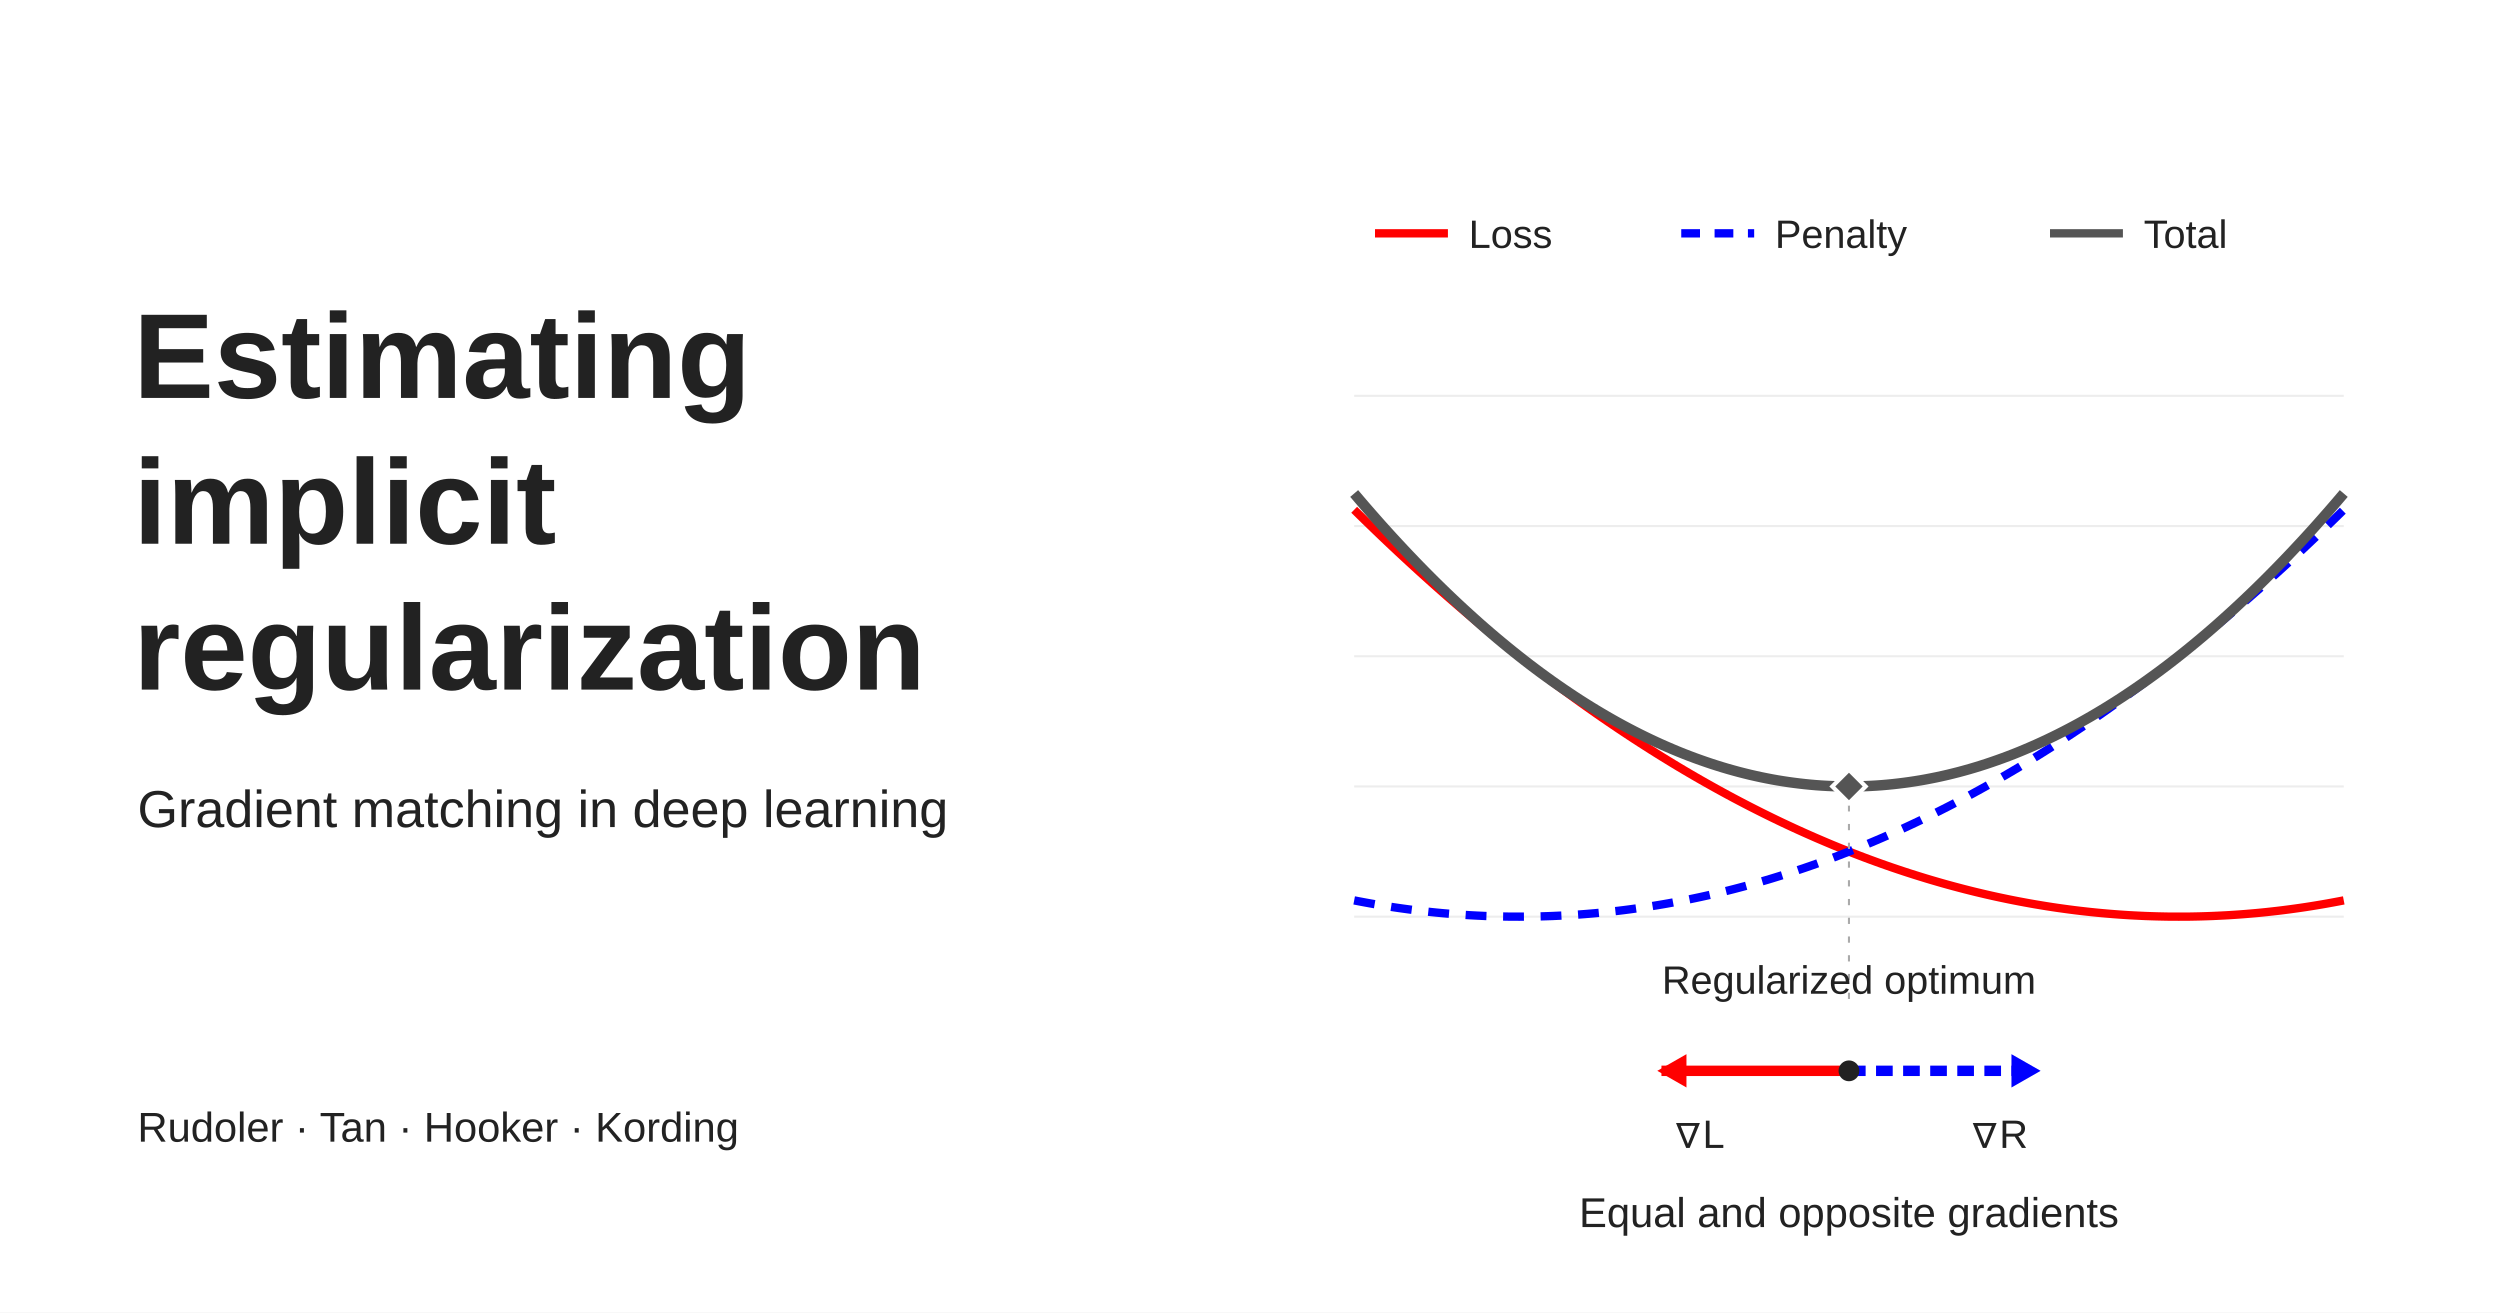
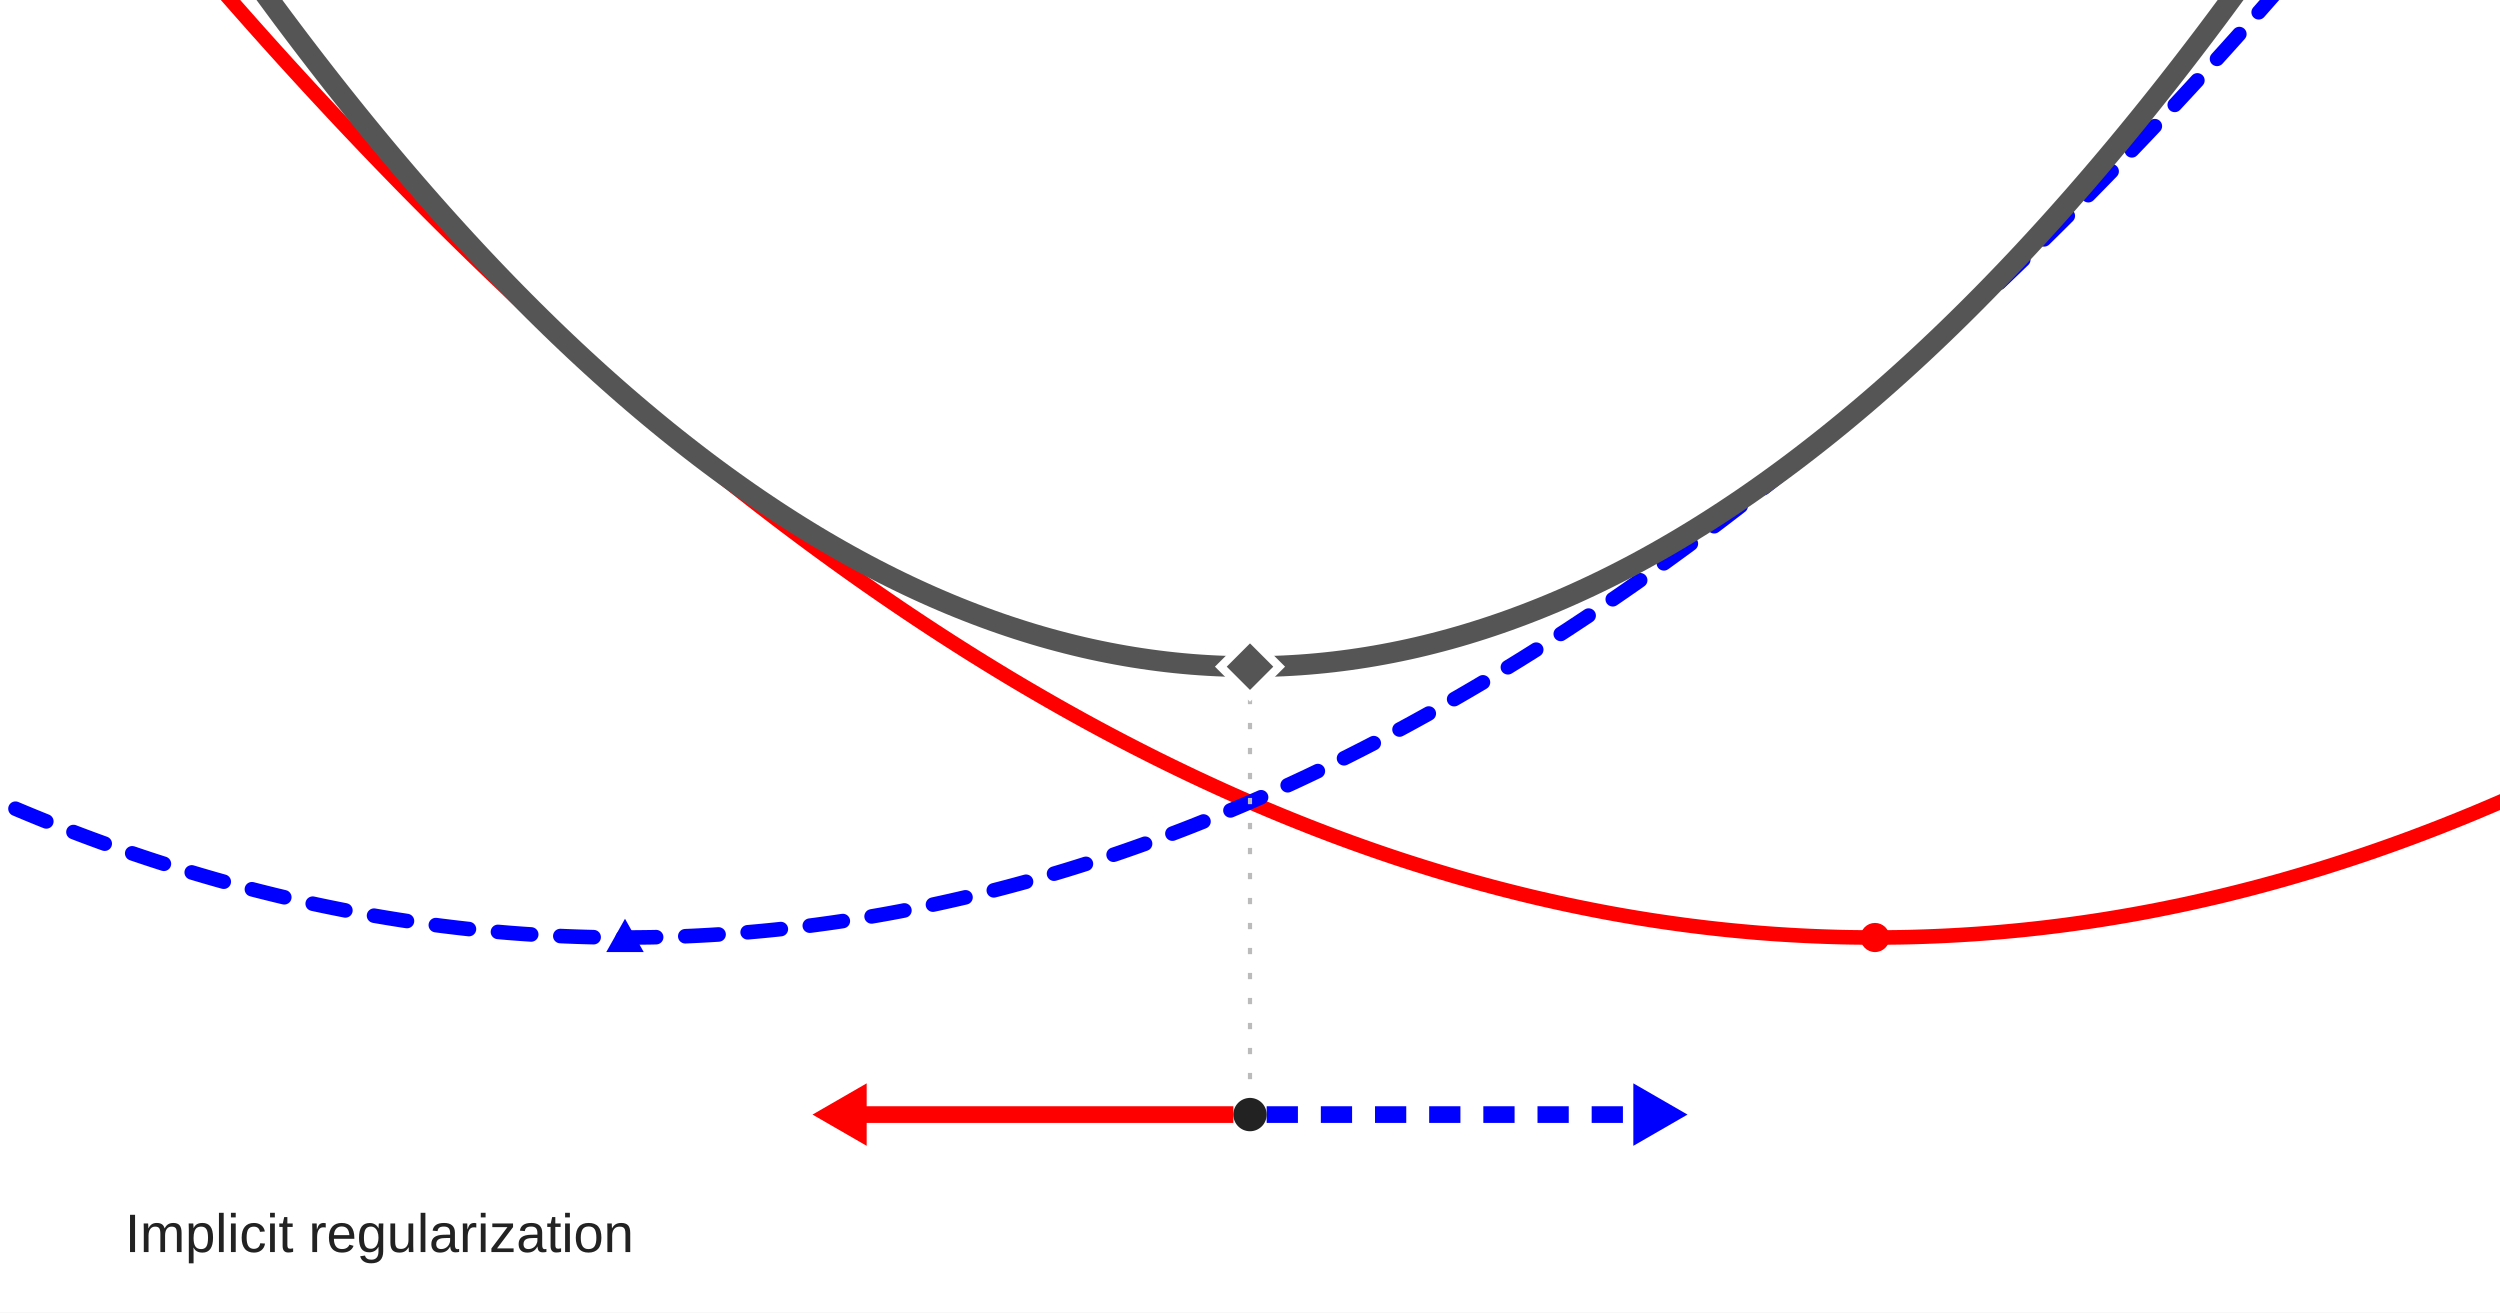
<svg xmlns="http://www.w3.org/2000/svg" width="1200" height="630" viewBox="0 0 1200 630">
+   <defs>
+     <clipPath id="plot">
+       <rect x="0" y="0" width="1200" height="470" />
+     </clipPath>
+   </defs>
  <rect width="1200" height="630" fill="white" />
-   <style>text{font-family:Arial,Helvetica,sans-serif;fill:#222} .small{font-size:20px}.label{font-size:19px}</style>
-   <text x="64" y="191" font-size="58" font-weight="600">Estimating</text>
-   <text x="64" y="261" font-size="58" font-weight="600">implicit</text>
-   <text x="64" y="331" font-size="58" font-weight="600">regularization</text>
-   <text x="66" y="397" font-size="25">Gradient matching in deep learning</text>
-   <text x="66" y="548" class="small">Rudoler · Tan · Hooker · Kording</text>
-   <path d="M650,440.0 H1125" stroke="#ededed" fill="none" />
-   <path d="M650,377.5 H1125" stroke="#ededed" fill="none" />
-   <path d="M650,315.0 H1125" stroke="#ededed" fill="none" />
-   <path d="M650,252.5 H1125" stroke="#ededed" fill="none" />
-   <path d="M650,190.0 H1125" stroke="#ededed" fill="none" />
-   <path d="M660,112 h35" stroke="#ff0000" stroke-width="4" />
-   <text x="705" y="119" class="label">Loss</text>
-   <path d="M807,112 h35" stroke="#0000ff" stroke-width="4" stroke-dasharray="9 7" />
-   <text x="852" y="119" class="label">Penalty</text>
-   <path d="M984,112 h35" stroke="#555555" stroke-width="4" />
-   <text x="1029" y="119" class="label">Total</text>
-   <path d="M650.00,244.69 L652.64,247.28 L655.28,249.86 L657.92,252.42 L660.56,254.97 L663.19,257.49 L665.83,260.00 L668.47,262.49 L671.11,264.97 L673.75,267.42 L676.39,269.86 L679.03,272.28 L681.67,274.69 L684.31,277.07 L686.94,279.44 L689.58,281.80 L692.22,284.13 L694.86,286.45 L697.50,288.75 L700.14,291.03 L702.78,293.30 L705.42,295.55 L708.06,297.78 L710.69,299.99 L713.33,302.19 L715.97,304.37 L718.61,306.53 L721.25,308.67 L723.89,310.80 L726.53,312.91 L729.17,315.00 L731.81,317.07 L734.44,319.13 L737.08,321.17 L739.72,323.19 L742.36,325.20 L745.00,327.19 L747.64,329.16 L750.28,331.11 L752.92,333.05 L755.56,334.97 L758.19,336.87 L760.83,338.75 L763.47,340.62 L766.11,342.47 L768.75,344.30 L771.39,346.11 L774.03,347.91 L776.67,349.69 L779.31,351.45 L781.94,353.19 L784.58,354.92 L787.22,356.63 L789.86,358.32 L792.50,360.00 L795.14,361.66 L797.78,363.30 L800.42,364.92 L803.06,366.53 L805.69,368.12 L808.33,369.69 L810.97,371.24 L813.61,372.78 L816.25,374.30 L818.89,375.80 L821.53,377.28 L824.17,378.75 L826.81,380.20 L829.44,381.63 L832.08,383.05 L834.72,384.44 L837.36,385.82 L840.00,387.19 L842.64,388.53 L845.28,389.86 L847.92,391.17 L850.56,392.47 L853.19,393.74 L855.83,395.00 L858.47,396.24 L861.11,397.47 L863.75,398.67 L866.39,399.86 L869.03,401.03 L871.67,402.19 L874.31,403.32 L876.94,404.44 L879.58,405.55 L882.22,406.63 L884.86,407.70 L887.50,408.75 L890.14,409.78 L892.78,410.80 L895.42,411.80 L898.06,412.78 L900.69,413.74 L903.33,414.69 L905.97,415.62 L908.61,416.53 L911.25,417.42 L913.89,418.30 L916.53,419.16 L919.17,420.00 L921.81,420.82 L924.44,421.63 L927.08,422.42 L929.72,423.19 L932.36,423.95 L935.00,424.69 L937.64,425.41 L940.28,426.11 L942.92,426.80 L945.56,427.47 L948.19,428.12 L950.83,428.75 L953.47,429.37 L956.11,429.97 L958.75,430.55 L961.39,431.11 L964.03,431.66 L966.67,432.19 L969.31,432.70 L971.94,433.19 L974.58,433.67 L977.22,434.13 L979.86,434.57 L982.50,435.00 L985.14,435.41 L987.78,435.80 L990.42,436.17 L993.06,436.53 L995.69,436.87 L998.33,437.19 L1000.97,437.49 L1003.61,437.78 L1006.25,438.05 L1008.89,438.30 L1011.53,438.53 L1014.17,438.75 L1016.81,438.95 L1019.44,439.13 L1022.08,439.30 L1024.72,439.44 L1027.36,439.57 L1030.00,439.69 L1032.64,439.78 L1035.28,439.86 L1037.92,439.92 L1040.56,439.97 L1043.19,439.99 L1045.83,440.00 L1048.47,439.99 L1051.11,439.97 L1053.75,439.92 L1056.39,439.86 L1059.03,439.78 L1061.67,439.69 L1064.31,439.57 L1066.94,439.44 L1069.58,439.30 L1072.22,439.13 L1074.86,438.95 L1077.50,438.75 L1080.14,438.53 L1082.78,438.30 L1085.42,438.05 L1088.06,437.78 L1090.69,437.49 L1093.33,437.19 L1095.97,436.87 L1098.61,436.53 L1101.25,436.17 L1103.89,435.80 L1106.53,435.41 L1109.17,435.00 L1111.81,434.57 L1114.44,434.13 L1117.08,433.67 L1119.72,433.19 L1122.36,432.70 L1125.00,432.19" stroke="#ff0000" stroke-width="4" fill="none" />
-   <path d="M650.00,432.19 L652.64,432.70 L655.28,433.19 L657.92,433.67 L660.56,434.13 L663.19,434.57 L665.83,435.00 L668.47,435.41 L671.11,435.80 L673.75,436.17 L676.39,436.53 L679.03,436.87 L681.67,437.19 L684.31,437.49 L686.94,437.78 L689.58,438.05 L692.22,438.30 L694.86,438.53 L697.50,438.75 L700.14,438.95 L702.78,439.13 L705.42,439.30 L708.06,439.44 L710.69,439.57 L713.33,439.69 L715.97,439.78 L718.61,439.86 L721.25,439.92 L723.89,439.97 L726.53,439.99 L729.17,440.00 L731.81,439.99 L734.44,439.97 L737.08,439.92 L739.72,439.86 L742.36,439.78 L745.00,439.69 L747.64,439.57 L750.28,439.44 L752.92,439.30 L755.56,439.13 L758.19,438.95 L760.83,438.75 L763.47,438.53 L766.11,438.30 L768.75,438.05 L771.39,437.78 L774.03,437.49 L776.67,437.19 L779.31,436.87 L781.94,436.53 L784.58,436.17 L787.22,435.80 L789.86,435.41 L792.50,435.00 L795.14,434.57 L797.78,434.13 L800.42,433.67 L803.06,433.19 L805.69,432.70 L808.33,432.19 L810.97,431.66 L813.61,431.11 L816.25,430.55 L818.89,429.97 L821.53,429.37 L824.17,428.75 L826.81,428.12 L829.44,427.47 L832.08,426.80 L834.72,426.11 L837.36,425.41 L840.00,424.69 L842.64,423.95 L845.28,423.19 L847.92,422.42 L850.56,421.63 L853.19,420.82 L855.83,420.00 L858.47,419.16 L861.11,418.30 L863.75,417.42 L866.39,416.53 L869.03,415.62 L871.67,414.69 L874.31,413.74 L876.94,412.78 L879.58,411.80 L882.22,410.80 L884.86,409.78 L887.50,408.75 L890.14,407.70 L892.78,406.63 L895.42,405.55 L898.06,404.44 L900.69,403.32 L903.33,402.19 L905.97,401.03 L908.61,399.86 L911.25,398.67 L913.89,397.47 L916.53,396.24 L919.17,395.00 L921.81,393.74 L924.44,392.47 L927.08,391.17 L929.72,389.86 L932.36,388.53 L935.00,387.19 L937.64,385.82 L940.28,384.44 L942.92,383.05 L945.56,381.63 L948.19,380.20 L950.83,378.75 L953.47,377.28 L956.11,375.80 L958.75,374.30 L961.39,372.78 L964.03,371.24 L966.67,369.69 L969.31,368.12 L971.94,366.53 L974.58,364.92 L977.22,363.30 L979.86,361.66 L982.50,360.00 L985.14,358.32 L987.78,356.63 L990.42,354.92 L993.06,353.19 L995.69,351.45 L998.33,349.69 L1000.97,347.91 L1003.61,346.11 L1006.25,344.30 L1008.89,342.47 L1011.53,340.62 L1014.17,338.75 L1016.81,336.87 L1019.44,334.97 L1022.08,333.05 L1024.72,331.11 L1027.36,329.16 L1030.00,327.19 L1032.64,325.20 L1035.28,323.19 L1037.92,321.17 L1040.56,319.13 L1043.19,317.07 L1045.83,315.00 L1048.47,312.91 L1051.11,310.80 L1053.75,308.67 L1056.39,306.53 L1059.03,304.37 L1061.67,302.19 L1064.31,299.99 L1066.94,297.78 L1069.58,295.55 L1072.22,293.30 L1074.86,291.03 L1077.50,288.75 L1080.14,286.45 L1082.78,284.13 L1085.42,281.80 L1088.06,279.44 L1090.69,277.07 L1093.33,274.69 L1095.97,272.28 L1098.61,269.86 L1101.25,267.42 L1103.89,264.97 L1106.53,262.49 L1109.17,260.00 L1111.81,257.49 L1114.44,254.97 L1117.08,252.42 L1119.72,249.86 L1122.36,247.28 L1125.00,244.69" stroke="#0000ff" stroke-width="4" stroke-dasharray="10 8" fill="none" />
-   <path d="M650.00,236.88 L652.64,239.98 L655.28,243.06 L657.92,246.09 L660.56,249.10 L663.19,252.07 L665.83,255.00 L668.47,257.90 L671.11,260.76 L673.75,263.59 L676.39,266.39 L679.03,269.15 L681.67,271.88 L684.31,274.57 L686.94,277.22 L689.58,279.84 L692.22,282.43 L694.86,284.98 L697.50,287.50 L700.14,289.98 L702.78,292.43 L705.42,294.84 L708.06,297.22 L710.69,299.57 L713.33,301.88 L715.97,304.15 L718.61,306.39 L721.25,308.59 L723.89,310.76 L726.53,312.90 L729.17,315.00 L731.81,317.07 L734.44,319.10 L737.08,321.09 L739.72,323.06 L742.36,324.98 L745.00,326.88 L747.64,328.73 L750.28,330.56 L752.92,332.34 L755.56,334.10 L758.19,335.82 L760.83,337.50 L763.47,339.15 L766.11,340.76 L768.75,342.34 L771.39,343.89 L774.03,345.40 L776.67,346.88 L779.31,348.32 L781.94,349.72 L784.58,351.09 L787.22,352.43 L789.86,353.73 L792.50,355.00 L795.14,356.23 L797.78,357.43 L800.42,358.59 L803.06,359.72 L805.69,360.82 L808.33,361.88 L810.97,362.90 L813.61,363.89 L816.25,364.84 L818.89,365.76 L821.53,366.65 L824.17,367.50 L826.81,368.32 L829.44,369.10 L832.08,369.84 L834.72,370.56 L837.36,371.23 L840.00,371.88 L842.64,372.48 L845.28,373.06 L847.92,373.59 L850.56,374.10 L853.19,374.57 L855.83,375.00 L858.47,375.40 L861.11,375.76 L863.75,376.09 L866.39,376.39 L869.03,376.65 L871.67,376.88 L874.31,377.07 L876.94,377.22 L879.58,377.34 L882.22,377.43 L884.86,377.48 L887.50,377.50 L890.14,377.48 L892.78,377.43 L895.42,377.34 L898.06,377.22 L900.69,377.07 L903.33,376.88 L905.97,376.65 L908.61,376.39 L911.25,376.09 L913.89,375.76 L916.53,375.40 L919.17,375.00 L921.81,374.57 L924.44,374.10 L927.08,373.59 L929.72,373.06 L932.36,372.48 L935.00,371.88 L937.64,371.23 L940.28,370.56 L942.92,369.84 L945.56,369.10 L948.19,368.32 L950.83,367.50 L953.47,366.65 L956.11,365.76 L958.75,364.84 L961.39,363.89 L964.03,362.90 L966.67,361.88 L969.31,360.82 L971.94,359.72 L974.58,358.59 L977.22,357.43 L979.86,356.23 L982.50,355.00 L985.14,353.73 L987.78,352.43 L990.42,351.09 L993.06,349.72 L995.69,348.32 L998.33,346.88 L1000.97,345.40 L1003.61,343.89 L1006.25,342.34 L1008.89,340.76 L1011.53,339.15 L1014.17,337.50 L1016.81,335.82 L1019.44,334.10 L1022.08,332.34 L1024.72,330.56 L1027.36,328.73 L1030.00,326.88 L1032.64,324.98 L1035.28,323.06 L1037.92,321.09 L1040.56,319.10 L1043.19,317.07 L1045.83,315.00 L1048.47,312.90 L1051.11,310.76 L1053.75,308.59 L1056.39,306.39 L1059.03,304.15 L1061.67,301.88 L1064.31,299.57 L1066.94,297.22 L1069.58,294.84 L1072.22,292.43 L1074.86,289.98 L1077.50,287.50 L1080.14,284.98 L1082.78,282.43 L1085.42,279.84 L1088.06,277.22 L1090.69,274.57 L1093.33,271.88 L1095.97,269.15 L1098.61,266.39 L1101.25,263.59 L1103.89,260.76 L1106.53,257.90 L1109.17,255.00 L1111.81,252.07 L1114.44,249.10 L1117.08,246.09 L1119.72,243.06 L1122.36,239.98 L1125.00,236.88" stroke="#555555" stroke-width="5" fill="none" />
-   <path d="M887.5,377.5 V485" stroke="#aaa" stroke-dasharray="3 6" />
-   <path d="M887.5,369.5 l8,8 -8,8 -8,-8 Z" fill="#555" stroke="white" stroke-width="2" />
-   <text x="887.5" y="477" text-anchor="middle" class="label">Regularized optimum</text>
-   <path d="M887.5,514 H797.5" stroke="#ff0000" stroke-width="5" />
-   <path d="M795.5,514 l14,-8 v16 Z" fill="#ff0000" />
-   <path d="M887.5,514 H977.5" stroke="#0000ff" stroke-width="5" stroke-dasharray="8 5" />
-   <path d="M979.5,514 l-14,-8 v16 Z" fill="#0000ff" />
-   <circle cx="887.5" cy="514" r="5" fill="#222" />
-   <text x="815.5" y="551" text-anchor="middle" class="label">∇L</text>
-   <text x="959.5" y="551" text-anchor="middle" class="label">∇R</text>
-   <text x="887.5" y="589" text-anchor="middle" class="small">Equal and opposite gradients</text>
+   <text x="60" y="601" fill="#222" font-family="Arial,Helvetica,sans-serif" font-size="26" font-weight="500">Implicit regularization</text>
+   <g clip-path="url(#plot)" fill="none" stroke-linecap="round" stroke-linejoin="round">
+     <path d="M-20,-161.29 L-16,-155.98 L-12,-150.70 L-8,-145.45 L-4,-140.21 L0,-135.00 L4,-129.81 L8,-124.65 L12,-119.50 L16,-114.38 L20,-109.29 L24,-104.22 L28,-99.17 L32,-94.14 L36,-89.14 L40,-84.16 L44,-79.20 L48,-74.26 L52,-69.35 L56,-64.46 L60,-59.60 L64,-54.76 L68,-49.94 L72,-45.14 L76,-40.37 L80,-35.62 L84,-30.90 L88,-26.19 L92,-21.51 L96,-16.86 L100,-12.22 L104,-7.61 L108,-3.02 L112,1.54 L116,6.08 L120,10.60 L124,15.10 L128,19.57 L132,24.02 L136,28.44 L140,32.84 L144,37.22 L148,41.58 L152,45.91 L156,50.22 L160,54.51 L164,58.78 L168,63.02 L172,67.23 L176,71.43 L180,75.60 L184,79.75 L188,83.87 L192,87.98 L196,92.06 L200,96.11 L204,100.14 L208,104.15 L212,108.14 L216,112.10 L220,116.04 L224,119.96 L228,123.86 L232,127.73 L236,131.58 L240,135.40 L244,139.20 L248,142.98 L252,146.74 L256,150.47 L260,154.18 L264,157.86 L268,161.53 L272,165.17 L276,168.78 L280,172.38 L284,175.95 L288,179.50 L292,183.02 L296,186.52 L300,190.00 L304,193.46 L308,196.89 L312,200.30 L316,203.68 L320,207.04 L324,210.38 L328,213.70 L332,216.99 L336,220.26 L340,223.51 L344,226.74 L348,229.94 L352,233.11 L356,236.27 L360,239.40 L364,242.51 L368,245.59 L372,248.66 L376,251.70 L380,254.71 L384,257.70 L388,260.67 L392,263.62 L396,266.54 L400,269.44 L404,272.32 L408,275.18 L412,278.01 L416,280.82 L420,283.60 L424,286.36 L428,289.10 L432,291.82 L436,294.51 L440,297.18 L444,299.82 L448,302.45 L452,305.05 L456,307.62 L460,310.18 L464,312.71 L468,315.22 L472,317.70 L476,320.16 L480,322.60 L484,325.02 L488,327.41 L492,329.78 L496,332.12 L500,334.44 L504,336.74 L508,339.02 L512,341.27 L516,343.50 L520,345.71 L524,347.90 L528,350.06 L532,352.19 L536,354.31 L540,356.40 L544,358.47 L548,360.51 L552,362.54 L556,364.54 L560,366.51 L564,368.46 L568,370.39 L572,372.30 L576,374.18 L580,376.04 L584,377.88 L588,379.70 L592,381.49 L596,383.26 L600,385.00 L604,386.72 L608,388.42 L612,390.10 L616,391.75 L620,393.38 L624,394.98 L628,396.57 L632,398.13 L636,399.66 L640,401.18 L644,402.67 L648,404.14 L652,405.58 L656,407.00 L660,408.40 L664,409.78 L668,411.13 L672,412.46 L676,413.76 L680,415.04 L684,416.30 L688,417.54 L692,418.75 L696,419.94 L700,421.11 L704,422.26 L708,423.38 L712,424.47 L716,425.55 L720,426.60 L724,427.63 L728,428.63 L732,429.62 L736,430.58 L740,431.51 L744,432.42 L748,433.31 L752,434.18 L756,435.02 L760,435.84 L764,436.64 L768,437.42 L772,438.17 L776,438.90 L780,439.60 L784,440.28 L788,440.94 L792,441.58 L796,442.19 L800,442.78 L804,443.34 L808,443.89 L812,444.41 L816,444.90 L820,445.38 L824,445.83 L828,446.26 L832,446.66 L836,447.04 L840,447.40 L844,447.74 L848,448.05 L852,448.34 L856,448.60 L860,448.84 L864,449.06 L868,449.26 L872,449.43 L876,449.58 L880,449.71 L884,449.82 L888,449.90 L892,449.95 L896,449.99 L900,450.00 L904,449.99 L908,449.95 L912,449.90 L916,449.82 L920,449.71 L924,449.58 L928,449.43 L932,449.26 L936,449.06 L940,448.84 L944,448.60 L948,448.34 L952,448.05 L956,447.74 L960,447.40 L964,447.04 L968,446.66 L972,446.26 L976,445.83 L980,445.38 L984,444.90 L988,444.41 L992,443.89 L996,443.34 L1000,442.78 L1004,442.19 L1008,441.58 L1012,440.94 L1016,440.28 L1020,439.60 L1024,438.90 L1028,438.17 L1032,437.42 L1036,436.64 L1040,435.84 L1044,435.02 L1048,434.18 L1052,433.31 L1056,432.42 L1060,431.51 L1064,430.58 L1068,429.62 L1072,428.63 L1076,427.63 L1080,426.60 L1084,425.55 L1088,424.47 L1092,423.38 L1096,422.26 L1100,421.11 L1104,419.94 L1108,418.75 L1112,417.54 L1116,416.30 L1120,415.04 L1124,413.76 L1128,412.46 L1132,411.13 L1136,409.78 L1140,408.40 L1144,407.00 L1148,405.58 L1152,404.14 L1156,402.67 L1160,401.18 L1164,399.66 L1168,398.13 L1172,396.57 L1176,394.98 L1180,393.38 L1184,391.75 L1188,390.10 L1192,388.42 L1196,386.72 L1200,385.00 L1204,383.26 L1208,381.49 L1212,379.70 L1216,377.88 L1220,376.04" stroke="#ff0000" stroke-width="7" />
+     <path d="M-20,376.04 L-16,377.88 L-12,379.70 L-8,381.49 L-4,383.26 L0,385.00 L4,386.72 L8,388.42 L12,390.10 L16,391.75 L20,393.38 L24,394.98 L28,396.57 L32,398.13 L36,399.66 L40,401.18 L44,402.67 L48,404.14 L52,405.58 L56,407.00 L60,408.40 L64,409.78 L68,411.13 L72,412.46 L76,413.76 L80,415.04 L84,416.30 L88,417.54 L92,418.75 L96,419.94 L100,421.11 L104,422.26 L108,423.38 L112,424.47 L116,425.55 L120,426.60 L124,427.63 L128,428.63 L132,429.62 L136,430.58 L140,431.51 L144,432.42 L148,433.31 L152,434.18 L156,435.02 L160,435.84 L164,436.64 L168,437.42 L172,438.17 L176,438.90 L180,439.60 L184,440.28 L188,440.94 L192,441.58 L196,442.19 L200,442.78 L204,443.34 L208,443.89 L212,444.41 L216,444.90 L220,445.38 L224,445.83 L228,446.26 L232,446.66 L236,447.04 L240,447.40 L244,447.74 L248,448.05 L252,448.34 L256,448.60 L260,448.84 L264,449.06 L268,449.26 L272,449.43 L276,449.58 L280,449.71 L284,449.82 L288,449.90 L292,449.95 L296,449.99 L300,450.00 L304,449.99 L308,449.95 L312,449.90 L316,449.82 L320,449.71 L324,449.58 L328,449.43 L332,449.26 L336,449.06 L340,448.84 L344,448.60 L348,448.34 L352,448.05 L356,447.74 L360,447.40 L364,447.04 L368,446.66 L372,446.26 L376,445.83 L380,445.38 L384,444.90 L388,444.41 L392,443.89 L396,443.34 L400,442.78 L404,442.19 L408,441.58 L412,440.94 L416,440.28 L420,439.60 L424,438.90 L428,438.17 L432,437.42 L436,436.64 L440,435.84 L444,435.02 L448,434.18 L452,433.31 L456,432.42 L460,431.51 L464,430.58 L468,429.62 L472,428.63 L476,427.63 L480,426.60 L484,425.55 L488,424.47 L492,423.38 L496,422.26 L500,421.11 L504,419.94 L508,418.75 L512,417.54 L516,416.30 L520,415.04 L524,413.76 L528,412.46 L532,411.13 L536,409.78 L540,408.40 L544,407.00 L548,405.58 L552,404.14 L556,402.67 L560,401.18 L564,399.66 L568,398.13 L572,396.57 L576,394.98 L580,393.38 L584,391.75 L588,390.10 L592,388.42 L596,386.72 L600,385.00 L604,383.26 L608,381.49 L612,379.70 L616,377.88 L620,376.04 L624,374.18 L628,372.30 L632,370.39 L636,368.46 L640,366.51 L644,364.54 L648,362.54 L652,360.51 L656,358.47 L660,356.40 L664,354.31 L668,352.19 L672,350.06 L676,347.90 L680,345.71 L684,343.50 L688,341.27 L692,339.02 L696,336.74 L700,334.44 L704,332.12 L708,329.78 L712,327.41 L716,325.02 L720,322.60 L724,320.16 L728,317.70 L732,315.22 L736,312.71 L740,310.18 L744,307.62 L748,305.05 L752,302.45 L756,299.82 L760,297.18 L764,294.51 L768,291.82 L772,289.10 L776,286.36 L780,283.60 L784,280.82 L788,278.01 L792,275.18 L796,272.32 L800,269.44 L804,266.54 L808,263.62 L812,260.67 L816,257.70 L820,254.71 L824,251.70 L828,248.66 L832,245.59 L836,242.51 L840,239.40 L844,236.27 L848,233.11 L852,229.94 L856,226.74 L860,223.51 L864,220.26 L868,216.99 L872,213.70 L876,210.38 L880,207.04 L884,203.68 L888,200.30 L892,196.89 L896,193.46 L900,190.00 L904,186.52 L908,183.02 L912,179.50 L916,175.95 L920,172.38 L924,168.78 L928,165.17 L932,161.53 L936,157.86 L940,154.18 L944,150.47 L948,146.74 L952,142.98 L956,139.20 L960,135.40 L964,131.58 L968,127.73 L972,123.86 L976,119.96 L980,116.04 L984,112.10 L988,108.14 L992,104.15 L996,100.14 L1000,96.11 L1004,92.06 L1008,87.98 L1012,83.87 L1016,79.75 L1020,75.60 L1024,71.43 L1028,67.23 L1032,63.02 L1036,58.78 L1040,54.51 L1044,50.22 L1048,45.91 L1052,41.58 L1056,37.22 L1060,32.84 L1064,28.44 L1068,24.02 L1072,19.57 L1076,15.10 L1080,10.60 L1084,6.08 L1088,1.54 L1092,-3.02 L1096,-7.61 L1100,-12.22 L1104,-16.86 L1108,-21.51 L1112,-26.19 L1116,-30.90 L1120,-35.62 L1124,-40.37 L1128,-45.14 L1132,-49.94 L1136,-54.76 L1140,-59.60 L1144,-64.46 L1148,-69.35 L1152,-74.26 L1156,-79.20 L1160,-84.16 L1164,-89.14 L1168,-94.14 L1172,-99.17 L1176,-104.22 L1180,-109.29 L1184,-114.38 L1188,-119.50 L1192,-124.65 L1196,-129.81 L1200,-135.00 L1204,-140.21 L1208,-145.45 L1212,-150.70 L1216,-155.98 L1220,-161.29" stroke="#0000ff" stroke-width="7" stroke-dasharray="16 14" />
+     <path d="M-20,-235.24 L-16,-228.10 L-12,-221.01 L-8,-213.96 L-4,-206.96 L0,-200.00 L4,-193.09 L8,-186.23 L12,-179.41 L16,-172.64 L20,-165.91 L24,-159.23 L28,-152.60 L32,-146.01 L36,-139.47 L40,-132.98 L44,-126.53 L48,-120.13 L52,-113.77 L56,-107.46 L60,-101.20 L64,-94.98 L68,-88.81 L72,-82.69 L76,-76.61 L80,-70.58 L84,-64.59 L88,-58.65 L92,-52.76 L96,-46.91 L100,-41.11 L104,-35.36 L108,-29.65 L112,-23.99 L116,-18.37 L120,-12.80 L124,-7.28 L128,-1.80 L132,3.63 L136,9.02 L140,14.36 L144,19.65 L148,24.89 L152,30.09 L156,35.25 L160,40.36 L164,45.42 L168,50.43 L172,55.40 L176,60.32 L180,65.20 L184,70.03 L188,74.81 L192,79.55 L196,84.24 L200,88.89 L204,93.49 L208,98.04 L212,102.55 L216,107.01 L220,111.42 L224,115.79 L228,120.11 L232,124.39 L236,128.62 L240,132.80 L244,136.94 L248,141.03 L252,145.07 L256,149.07 L260,153.02 L264,156.93 L268,160.79 L272,164.60 L276,168.37 L280,172.09 L284,175.76 L288,179.39 L292,182.97 L296,186.51 L300,190.00 L304,193.44 L308,196.84 L312,200.19 L316,203.50 L320,206.76 L324,209.97 L328,213.13 L332,216.25 L336,219.33 L340,222.36 L344,225.34 L348,228.27 L352,231.16 L356,234.00 L360,236.80 L364,239.55 L368,242.25 L372,244.91 L376,247.52 L380,250.09 L384,252.61 L388,255.08 L392,257.51 L396,259.89 L400,262.22 L404,264.51 L408,266.75 L412,268.95 L416,271.10 L420,273.20 L424,275.26 L428,277.27 L432,279.23 L436,281.15 L440,283.02 L444,284.85 L448,286.63 L452,288.36 L456,290.05 L460,291.69 L464,293.28 L468,294.83 L472,296.33 L476,297.79 L480,299.20 L484,300.56 L488,301.88 L492,303.15 L496,304.38 L500,305.56 L504,306.69 L508,307.77 L512,308.81 L516,309.81 L520,310.76 L524,311.66 L528,312.51 L532,313.32 L536,314.08 L540,314.80 L544,315.47 L548,316.09 L552,316.67 L556,317.20 L560,317.69 L564,318.13 L568,318.52 L572,318.87 L576,319.17 L580,319.42 L584,319.63 L588,319.79 L592,319.91 L596,319.98 L600,320.00 L604,319.98 L608,319.91 L612,319.79 L616,319.63 L620,319.42 L624,319.17 L628,318.87 L632,318.52 L636,318.13 L640,317.69 L644,317.20 L648,316.67 L652,316.09 L656,315.47 L660,314.80 L664,314.08 L668,313.32 L672,312.51 L676,311.66 L680,310.76 L684,309.81 L688,308.81 L692,307.77 L696,306.69 L700,305.56 L704,304.38 L708,303.15 L712,301.88 L716,300.56 L720,299.20 L724,297.79 L728,296.33 L732,294.83 L736,293.28 L740,291.69 L744,290.05 L748,288.36 L752,286.63 L756,284.85 L760,283.02 L764,281.15 L768,279.23 L772,277.27 L776,275.26 L780,273.20 L784,271.10 L788,268.95 L792,266.75 L796,264.51 L800,262.22 L804,259.89 L808,257.51 L812,255.08 L816,252.61 L820,250.09 L824,247.52 L828,244.91 L832,242.25 L836,239.55 L840,236.80 L844,234.00 L848,231.16 L852,228.27 L856,225.34 L860,222.36 L864,219.33 L868,216.25 L872,213.13 L876,209.97 L880,206.76 L884,203.50 L888,200.19 L892,196.84 L896,193.44 L900,190.00 L904,186.51 L908,182.97 L912,179.39 L916,175.76 L920,172.09 L924,168.37 L928,164.60 L932,160.79 L936,156.93 L940,153.02 L944,149.07 L948,145.07 L952,141.03 L956,136.94 L960,132.80 L964,128.62 L968,124.39 L972,120.11 L976,115.79 L980,111.42 L984,107.01 L988,102.55 L992,98.04 L996,93.49 L1000,88.89 L1004,84.24 L1008,79.55 L1012,74.81 L1016,70.03 L1020,65.20 L1024,60.32 L1028,55.40 L1032,50.43 L1036,45.42 L1040,40.36 L1044,35.25 L1048,30.09 L1052,24.89 L1056,19.65 L1060,14.36 L1064,9.02 L1068,3.63 L1072,-1.80 L1076,-7.28 L1080,-12.80 L1084,-18.37 L1088,-23.99 L1092,-29.65 L1096,-35.36 L1100,-41.11 L1104,-46.91 L1108,-52.76 L1112,-58.65 L1116,-64.59 L1120,-70.58 L1124,-76.61 L1128,-82.69 L1132,-88.81 L1136,-94.98 L1140,-101.20 L1144,-107.46 L1148,-113.77 L1152,-120.13 L1156,-126.53 L1160,-132.98 L1164,-139.47 L1168,-146.01 L1172,-152.60 L1176,-159.23 L1180,-165.91 L1184,-172.64 L1188,-179.41 L1192,-186.23 L1196,-193.09 L1200,-200.00 L1204,-206.96 L1208,-213.96 L1212,-221.01 L1216,-228.10 L1220,-235.24" stroke="#555555" stroke-width="10" />
+   </g>
+   <path d="M600 335 V535" stroke="#bbb" stroke-width="2" stroke-dasharray="3 9" />
+   <path d="M600 306 L614 320 L600 334 L586 320 Z" fill="#555" stroke="white" stroke-width="4" />
+   <circle cx="900" cy="450" r="7" fill="#ff0000" />
+   <path d="M300 441 L309 457 L291 457 Z" fill="#0000ff" />
+   <path d="M592 535 H410" stroke="#ff0000" stroke-width="8" />
+   <path d="M390 535 L416 520 L416 550 Z" fill="#ff0000" />
+   <path d="M608 535 H790" stroke="#0000ff" stroke-width="8" stroke-dasharray="15 11" />
+   <path d="M810 535 L784 520 L784 550 Z" fill="#0000ff" />
+   <circle cx="600" cy="535" r="8" fill="#222" />
</svg>
